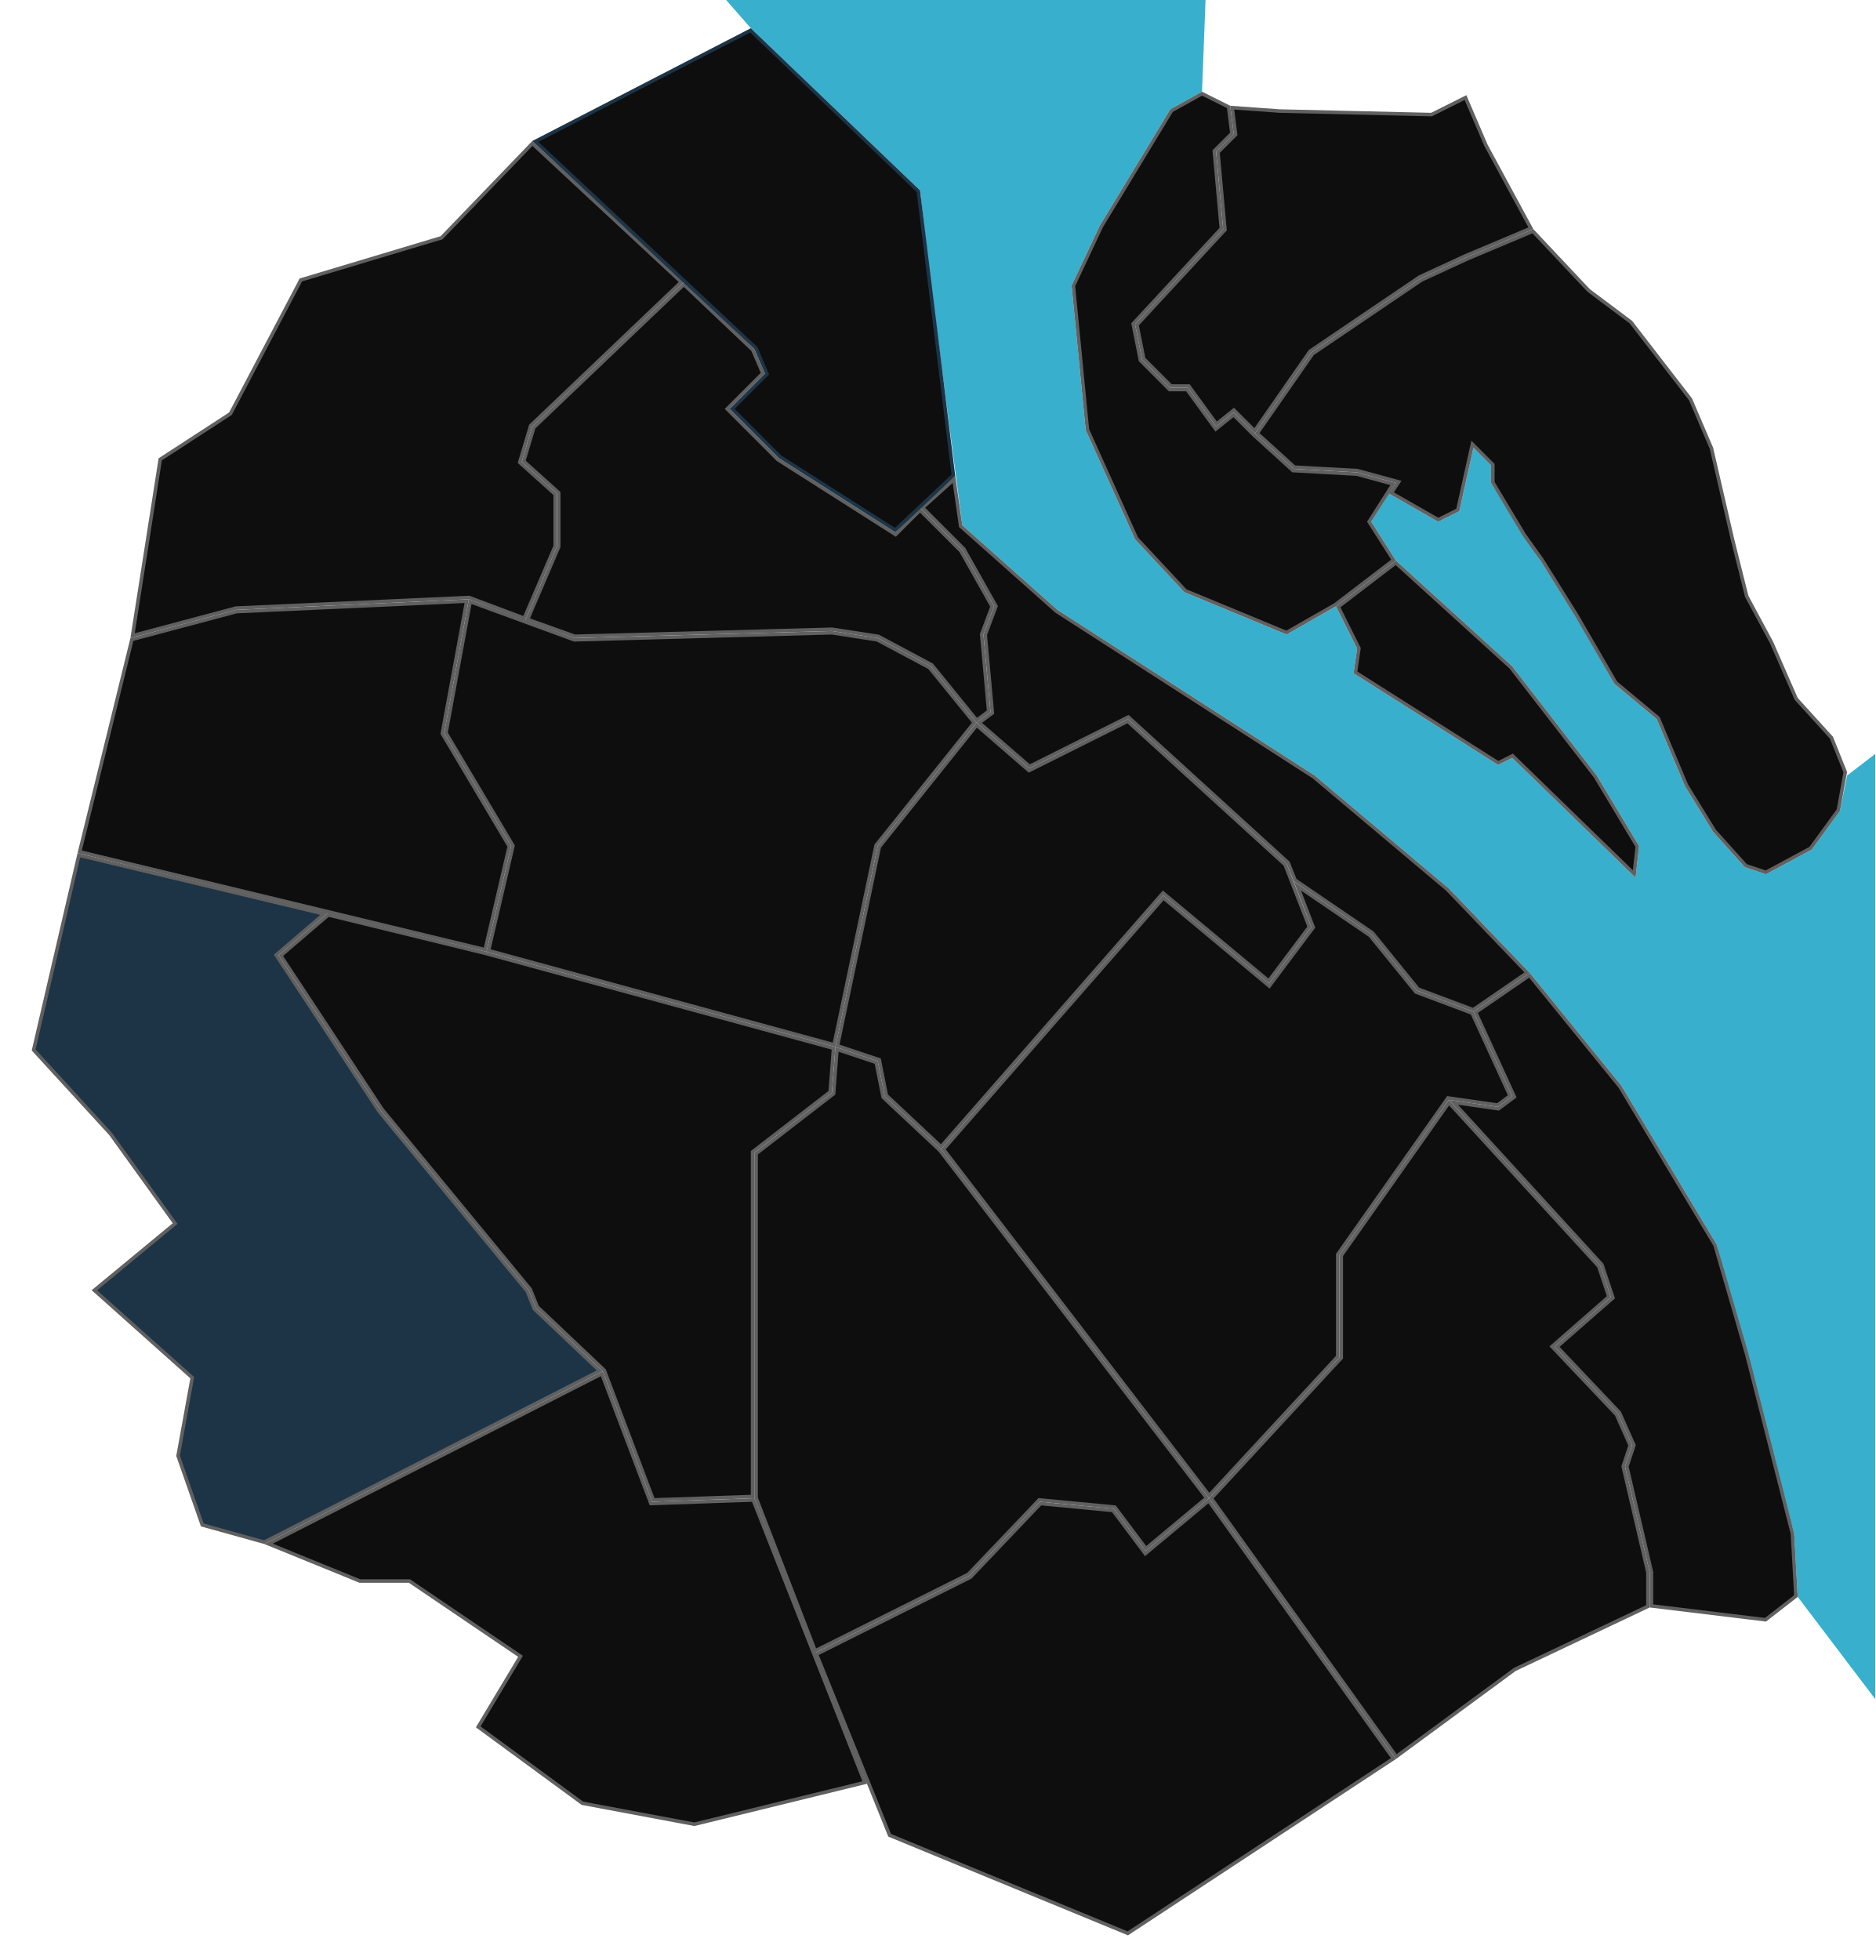
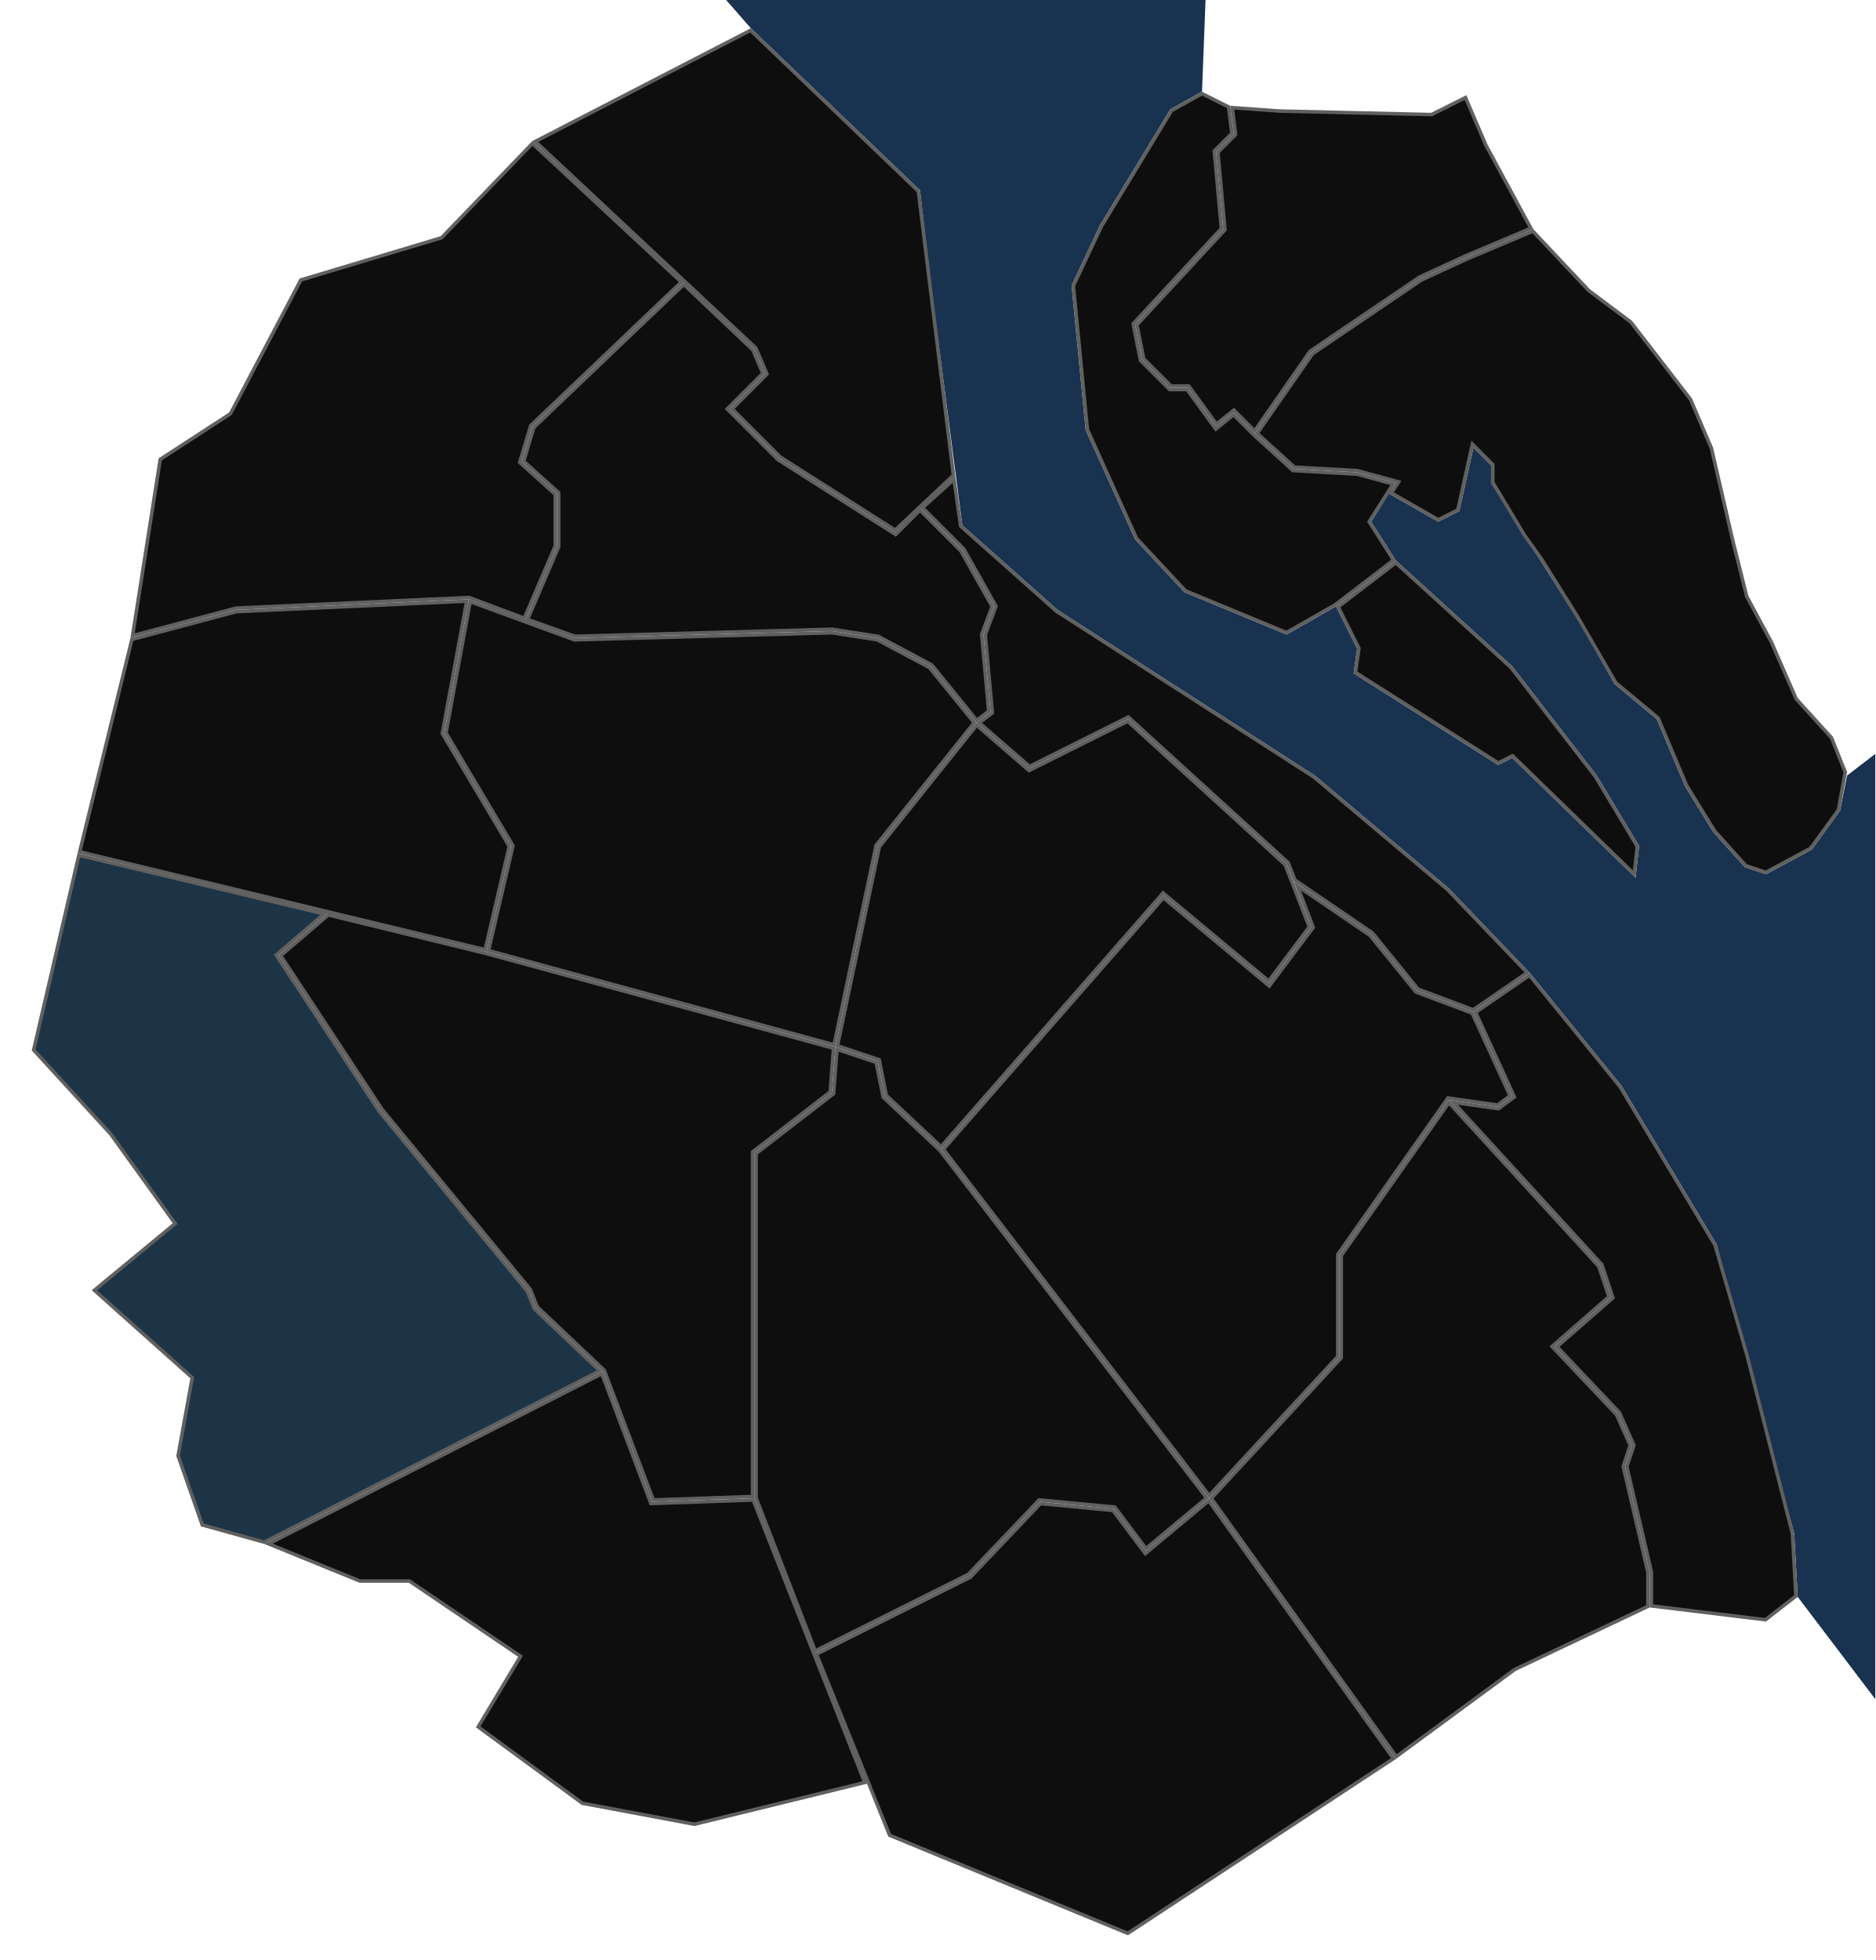
<svg xmlns="http://www.w3.org/2000/svg" width="266" height="278" viewBox="0 0 266 278" fill="none">
  <path d="M124.745 150.451L124.717 150.309L124.579 150.263L118.791 148.333L124.732 120.11L138.533 102.859L145.836 109.189L145.962 109.298L146.112 109.224L159.958 102.3L182.288 122.645L185.717 131.461L179.958 139.139L165.16 126.808L164.973 126.652L164.812 126.835L133.482 162.641L125.729 155.372L124.745 150.451Z" fill="#0E0E0F" stroke="#606060" stroke-width="0.5" />
  <path d="M175.248 18.969L174.786 15.271L181.482 15.749L181.482 15.75L181.494 15.75L202.994 16.25L203.056 16.251L203.112 16.224L207.875 13.842L210.77 20.599L210.775 20.609L210.78 20.619L217.149 32.377L207.903 36.27L207.903 36.27L207.895 36.273L201.395 39.273L201.377 39.282L201.36 39.293L185.86 49.793L185.821 49.819L185.795 49.857L177.965 61.112L175.177 58.323L175.019 58.165L174.844 58.305L172.548 60.141L168.702 54.853L168.627 54.75H168.5H166.104L162.23 50.877L161.27 46.076L173.683 32.67L173.759 32.588L173.749 32.477L172.76 21.594L175.177 19.177L175.263 19.09L175.248 18.969Z" fill="#0E0E0F" stroke="#606060" stroke-width="0.5" />
-   <path d="M130.5 27L106.5 4L103 0H171L170.5 13L166 15.5L156 32L152 40.5L154 61L161 76.5L168 84L182.5 90L189.5 86L192.5 92L192 95.5L212.5 108.5L214.5 107.5L232 124.5L232.5 120L226.5 110L214.5 94.5L198 79.5L194.5 74L197 70L204 74L207 72.5L209 63.5L211.5 66V68.5L218.5 79.5L224.5 89L229 97L235 102L239 111.5L243 118L247.5 123L250.5 124L257 120.5L261 115L262 110L266 106.925V241L255 226.5L254.5 217.5L246.5 188L243.5 176.5L230 154L217 138L205.5 126L186.5 110L150 86.5L136.5 74.5L132 40L130.5 27Z" fill="#38AFCD" />
+   <path d="M130.5 27L106.5 4L103 0H171L170.5 13L166 15.5L156 32L152 40.5L154 61L161 76.5L168 84L182.5 90L189.5 86L192.5 92L192 95.5L212.5 108.5L214.5 107.5L232 124.5L232.5 120L226.5 110L214.5 94.5L198 79.5L194.5 74L197 70L204 74L207 72.5L209 63.5L211.5 66V68.5L218.5 79.5L224.5 89L229 97L235 102L239 111.5L243 118L247.5 123L250.5 124L257 120.5L261 115L262 110L266 106.925V241L255 226.5L254.5 217.5L246.5 188L243.5 176.5L230 154L217 138L205.5 126L186.5 110L150 86.5L136.5 74.5L132 40L130.5 27Z" fill="#193250" />
  <path d="M208.756 63.446L206.782 72.33L204.008 73.717L197.357 69.916L198.208 68.639L198.4 68.35L198.066 68.259L192.566 66.759L192.54 66.752L192.514 66.75L183.602 66.255L178.331 61.463L186.179 50.181L201.623 39.718L208.101 36.729L217.437 32.798L225.318 41.171L225.333 41.187L225.35 41.2L231.323 45.68L239.783 56.628L242.761 63.578L245.756 76.556L245.757 76.561L247.757 84.561L247.765 84.591L247.78 84.618L251.275 91.109L254.771 99.1L254.787 99.138L254.815 99.168L259.785 104.635L261.741 109.526L260.764 114.899L256.831 120.307L250.477 123.729L247.642 122.784L243.201 117.85L239.223 111.385L235.23 101.903L235.207 101.847L235.16 101.808L229.194 96.836L223.716 87.375L223.716 87.375L223.712 87.368L218.712 79.368L218.708 79.361L218.703 79.355L216.209 75.863L211.75 68.431V66V65.896L211.677 65.823L209.177 63.323L208.855 63.001L208.756 63.446Z" fill="#0E0E0F" stroke="#606060" stroke-width="0.5" />
  <path d="M232.242 120.056L231.808 123.965L214.674 107.321L214.547 107.197L214.388 107.276L212.515 108.213L192.27 95.375L192.747 92.035L192.759 91.958L192.724 91.888L189.816 86.073L197.986 79.825L214.316 94.67L226.293 110.141L232.242 120.056Z" fill="#0E0E0F" stroke="#606060" stroke-width="0.5" />
  <path d="M172.656 60.695L174.981 58.835L177.823 61.677L177.823 61.677L177.832 61.685L183.332 66.685L183.398 66.745L183.486 66.75L192.46 67.248L197.607 68.652L194.289 73.866L194.204 74L194.289 74.134L197.666 79.441L189.361 85.791L182.482 89.722L168.146 83.79L161.211 76.36L154.245 60.935L152.255 40.544L156.221 32.118L166.179 15.686L170.506 13.283L174.269 15.164L174.737 18.91L172.323 21.323L172.24 21.406L172.251 21.523L173.241 32.412L160.817 45.83L160.73 45.924L160.755 46.049L161.755 51.049L161.77 51.123L161.823 51.177L165.823 55.177L165.896 55.25H166H168.373L172.298 60.647L172.452 60.859L172.656 60.695Z" fill="#0E0E0F" stroke="#606060" stroke-width="0.5" />
  <path d="M92.266 213.088L92.33 213.256L92.509 213.25L106.832 212.756L122.662 252.825L98.493 258.744L82.602 255.765L67.832 244.933L73.714 235.129L73.836 234.926L73.64 234.793L58.14 224.293L58.077 224.25H58H51.049L38.1 218.974L85.365 194.85L92.266 213.088Z" fill="#0E0E0F" stroke="#606060" stroke-width="0.5" />
  <path d="M53.791 157.638L53.799 157.649L53.807 157.659L74.782 183.129L75.768 185.593L75.788 185.644L75.828 185.681L85.071 194.438L37.473 218.733L28.693 216.294L25.258 206.48L27.246 195.545L27.271 195.407L27.166 195.314L13.384 183.007L24.659 173.693L24.84 173.544L24.703 173.354L15.703 160.854L15.694 160.842L15.684 160.831L4.773 148.928L11.187 121.302L45.965 129.629L39.337 135.31L39.17 135.454L39.291 135.638L53.791 157.638Z" fill="#1D3446" stroke="#606060" stroke-width="0.5" />
  <path d="M214.65 155.7L214.811 155.579L214.727 155.396L209.315 143.587L216.951 138.337L229.795 154.144L243.269 176.601L247.759 192.066L254.252 217.538L254.743 226.383L250.428 229.739L234.25 227.778V223V222.971L234.243 222.943L230.76 208.012L231.737 205.079L231.768 204.987L231.728 204.898L229.728 200.398L229.711 200.359L229.681 200.328L220.86 191.017L228.665 184.188L228.79 184.079L228.737 183.921L227.237 179.421L227.22 179.37L227.184 179.331L206.156 156.346L212.465 157.247L212.567 157.262L212.65 157.2L214.65 155.7Z" fill="#0E0E0F" stroke="#606060" stroke-width="0.5" />
  <path d="M136.677 77.823L130.863 72.01L135.319 67.999L136.253 74.535L136.265 74.626L136.334 74.687L149.834 86.687L149.848 86.7L149.865 86.71L186.351 110.202L205.329 126.183L216.616 137.961L208.966 143.22L201.151 140.29L194.694 132.342L194.671 132.314L194.641 132.293L183.704 124.836L182.732 122.407L182.711 122.354L182.668 122.315L160.168 101.815L160.042 101.7L159.888 101.776L146.038 108.702L138.898 102.514L140.65 101.2L140.762 101.116L140.749 100.977L139.754 90.034L141.234 86.088L141.275 85.979L141.218 85.877L136.718 77.877L136.701 77.847L136.677 77.823Z" fill="#0E0E0F" stroke="#606060" stroke-width="0.5" />
  <path d="M81.54 90.249L74.835 87.854L79.23 77.599L79.25 77.551V77.5V70V69.889L79.167 69.814L74.285 65.42L75.72 60.635L97 40.345L106.79 49.646L108.204 52.943L103.323 57.823L103.146 58L103.323 58.177L110.323 65.177L110.343 65.196L110.366 65.211L126.866 75.711L127.035 75.819L127.177 75.677L130.5 72.354L136.299 78.153L140.725 86.021L139.266 89.912L139.246 89.966L139.251 90.023L140.238 100.884L138.542 102.156L132.194 94.342L132.162 94.303L132.118 94.279L124.618 90.279L124.58 90.259L124.538 90.253L118.038 89.253L118.016 89.249L117.993 89.25L81.54 90.249Z" fill="#0E0E0F" stroke="#606060" stroke-width="0.5" />
  <path d="M33.436 86.258L18.806 90.159L22.73 65.149L32.636 58.71L32.691 58.674L32.721 58.616L42.672 39.709L62.572 33.739L62.635 33.721L62.68 33.673L75.51 20.35L96.635 40.002L75.328 60.319L75.28 60.365L75.26 60.428L73.76 65.428L73.715 65.58L73.833 65.686L78.75 70.111V77.449L74.364 87.682L66.588 84.766L66.54 84.748L66.489 84.75L33.489 86.25L33.462 86.251L33.436 86.258Z" fill="#0E0E0F" stroke="#606060" stroke-width="0.5" />
  <path d="M137.612 223.724L137.651 223.704L137.681 223.672L147.597 213.26L157.866 214.238L162.3 220.15L162.458 220.361L162.66 220.192L171.453 212.864L197.645 249.434L159.973 274.219L126.192 260.309L115.818 234.62L137.612 223.724Z" fill="#0E0E0F" stroke="#606060" stroke-width="0.5" />
  <path d="M171.155 212.462L162.542 219.639L158.2 213.85L158.134 213.762L158.024 213.751L147.524 212.751L147.403 212.74L147.319 212.828L137.349 223.296L115.634 234.153L107.25 212.453V163.623L118.153 155.198L118.241 155.13L118.249 155.019L118.725 148.838L124.283 150.691L125.255 155.549L125.271 155.628L125.329 155.682L133.314 163.168L171.155 212.462Z" fill="#0E0E0F" stroke="#606060" stroke-width="0.5" />
  <path d="M62.754 103.955L62.737 104.047L62.785 104.128L72.234 120.041L68.814 134.698L11.303 120.816L18.707 90.703L33.538 86.749L66.197 85.264L62.754 103.955Z" fill="#0E0E0F" stroke="#606060" stroke-width="0.5" />
  <path d="M106.847 163.302L106.75 163.377V163.5V212.258L92.67 212.744L85.734 194.412L85.713 194.358L85.672 194.319L76.212 185.356L75.232 182.907L75.218 182.871L75.193 182.841L54.201 157.351L39.83 135.546L46.565 129.773L68.937 135.242L68.941 135.243L118.235 148.687L117.759 154.87L106.847 163.302Z" fill="#0E0E0F" stroke="#606060" stroke-width="0.5" />
-   <path d="M107.23 49.401L107.209 49.353L107.171 49.318L75.93 20.06L106.456 4.304L130.263 27.119L135.236 67.405L126.97 75.185L110.657 64.804L103.854 58L108.677 53.177L108.796 53.057L108.73 52.901L107.23 49.401Z" fill="#0E0E0F" stroke="#1D3446" stroke-width="0.5" />
+   <path d="M107.23 49.401L107.209 49.353L107.171 49.318L75.93 20.06L106.456 4.304L130.263 27.119L135.236 67.405L126.97 75.185L110.657 64.804L103.854 58L108.677 53.177L108.796 53.057L108.73 52.901L107.23 49.401Z" fill="#0E0E0F" stroke="#606060" stroke-width="0.5" />
  <path d="M214.852 236.799L198.056 249.149L171.822 212.52L190.184 192.67L190.25 192.598V192.5V178.079L205.525 156.398L226.78 179.63L228.21 183.921L220.335 190.812L220.14 190.983L220.319 191.172L229.289 200.641L231.232 205.013L230.263 207.921L230.24 207.988L230.257 208.057L233.75 223.029V227.842L214.893 236.774L214.871 236.784L214.852 236.799Z" fill="#0E0E0F" stroke="#606060" stroke-width="0.5" />
  <path d="M124.305 119.844L124.268 119.89L124.255 119.948L118.31 148.189L69.298 134.822L72.743 120.057L72.766 119.959L72.715 119.872L63.263 103.953L66.692 85.337L81.414 90.735L81.459 90.751L81.507 90.75L117.984 89.751L124.42 90.741L131.838 94.697L138.179 102.501L124.305 119.844Z" fill="#0E0E0F" stroke="#606060" stroke-width="0.5" />
  <path d="M186.233 131.41L184.021 125.658L194.329 132.686L200.806 140.658L200.849 140.71L200.912 140.734L208.816 143.698L214.189 155.421L212.433 156.738L205.535 155.753L205.384 155.731L205.296 155.856L189.796 177.856L189.75 177.921V178V192.402L171.518 212.113L133.823 163.01L165.027 127.348L179.84 139.692L180.042 139.861L180.2 139.65L186.2 131.65L186.283 131.539L186.233 131.41Z" fill="#0E0E0F" stroke="#606060" stroke-width="0.5" />
</svg>
